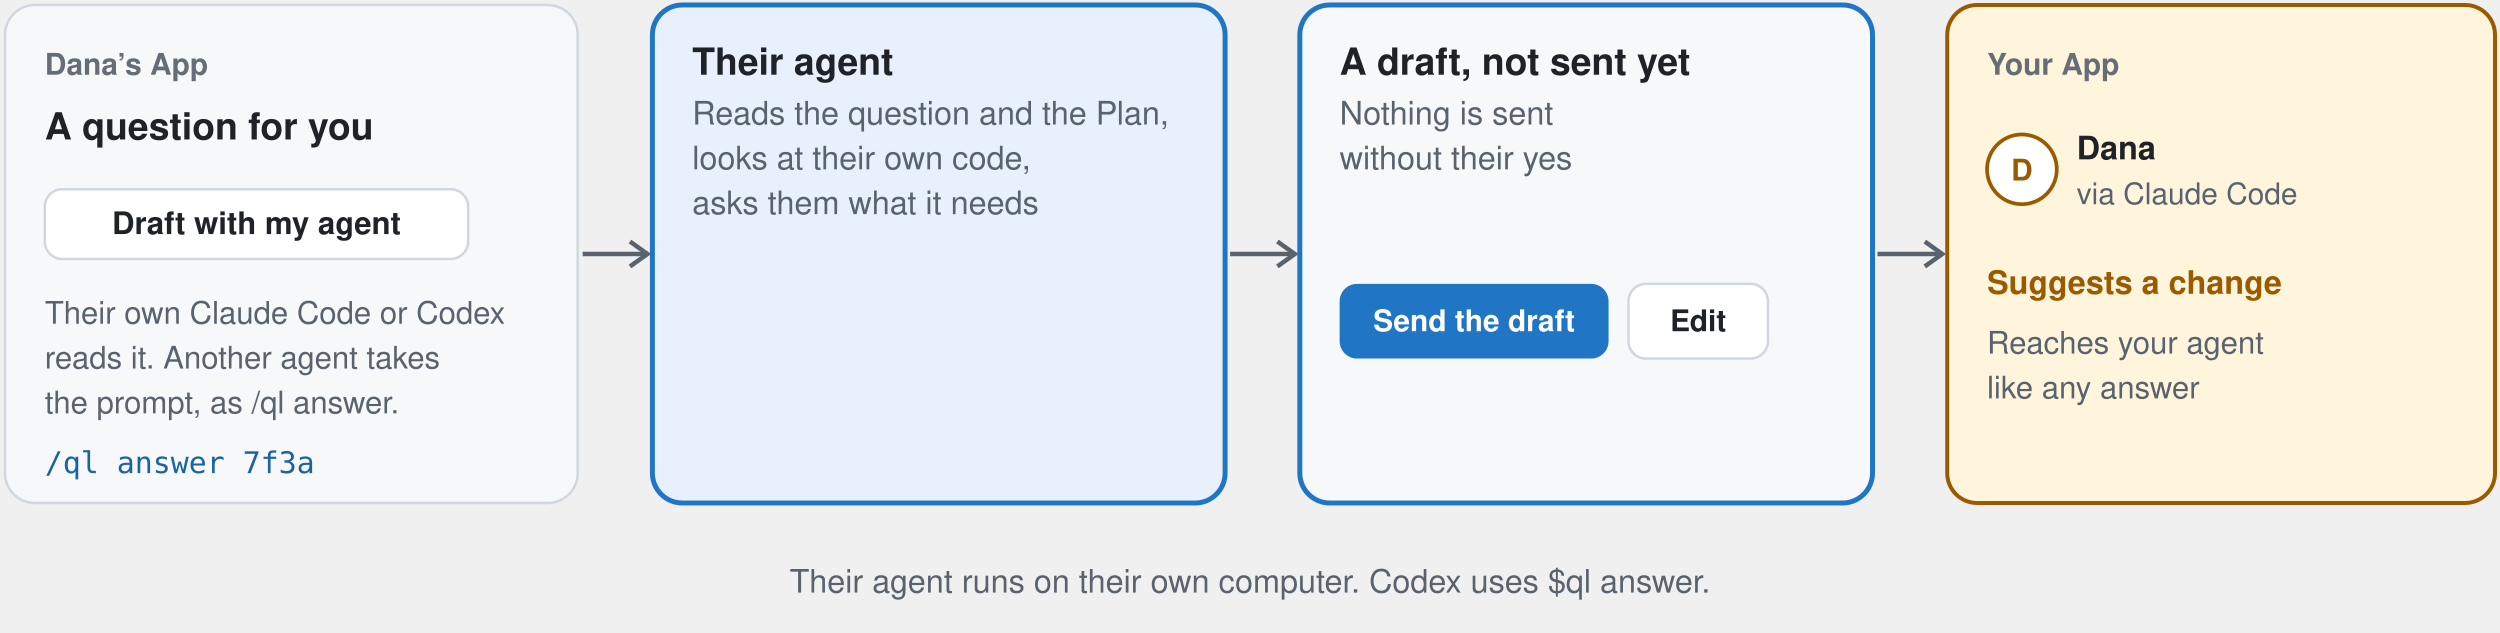
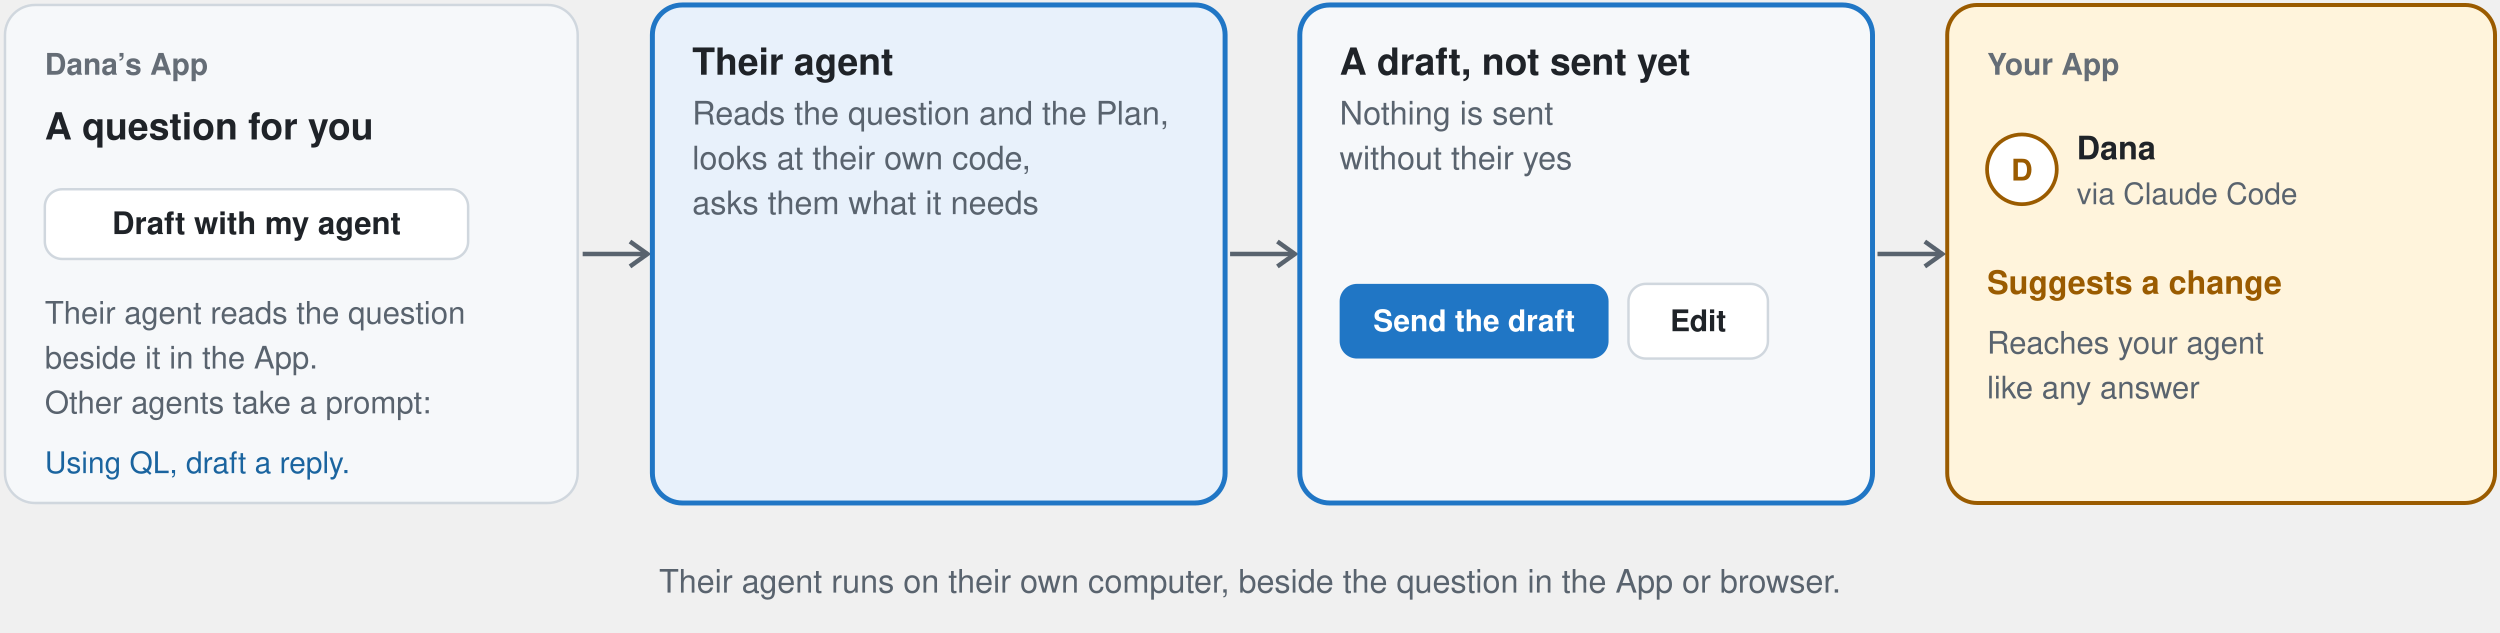
<svg xmlns="http://www.w3.org/2000/svg" style="background:#ffffff" width="1004" height="254" viewBox="-2 -2 1004 254" role="img" aria-label="A teammate answers with their own agent: it reads the question and the Plan, drafts an answer, sends it only after their yes, and your App shows it via that agent">
  <rect x="0" y="0" width="230" height="200" rx="12" fill="#f6f8fa" stroke="#d0d7de" stroke-width="1" />
  <text x="16" y="28" font-family="-apple-system, BlinkMacSystemFont, 'Segoe UI', 'Helvetica Neue', Helvetica, Arial, sans-serif" font-size="12" font-weight="600" fill="#656d76" text-anchor="start">Dana’s App</text>
  <text x="16" y="54" font-family="-apple-system, BlinkMacSystemFont, 'Segoe UI', 'Helvetica Neue', Helvetica, Arial, sans-serif" font-size="15" font-weight="650" fill="#1f2328" text-anchor="start">A question for you</text>
  <rect x="16" y="74" width="170" height="28" rx="7" fill="#ffffff" stroke="#d0d7de" />
  <text x="101.0" y="92.0" font-family="-apple-system, BlinkMacSystemFont, 'Segoe UI', 'Helvetica Neue', Helvetica, Arial, sans-serif" font-size="12.5" font-weight="600" fill="#1f2328" text-anchor="middle">Draft with my agent</text>
-   <text x="16" y="128" font-family="-apple-system, BlinkMacSystemFont, 'Segoe UI', 'Helvetica Neue', Helvetica, Arial, sans-serif" font-size="12.5" font-weight="400" fill="#59636e" text-anchor="start">Their own Claude Code or Codex</text>
-   <text x="16" y="146" font-family="-apple-system, BlinkMacSystemFont, 'Segoe UI', 'Helvetica Neue', Helvetica, Arial, sans-serif" font-size="12.5" font-weight="400" fill="#59636e" text-anchor="start">reads it. Another agent takes</text>
-   <text x="16" y="164" font-family="-apple-system, BlinkMacSystemFont, 'Segoe UI', 'Helvetica Neue', Helvetica, Arial, sans-serif" font-size="12.5" font-weight="400" fill="#59636e" text-anchor="start">the prompt, as /ql answer.</text>
-   <text x="16" y="188" font-family="ui-monospace, SFMono-Regular, Menlo, Consolas, monospace" font-size="12" font-weight="500" fill="#1a649f" text-anchor="start">/ql answer 7f3a</text>
+   <text x="16" y="128" font-family="-apple-system, BlinkMacSystemFont, 'Segoe UI', 'Helvetica Neue', Helvetica, Arial, sans-serif" font-size="12.5" font-weight="400" fill="#59636e" text-anchor="start">Their agent reads the question</text>
+   <text x="16" y="146" font-family="-apple-system, BlinkMacSystemFont, 'Segoe UI', 'Helvetica Neue', Helvetica, Arial, sans-serif" font-size="12.5" font-weight="400" fill="#59636e" text-anchor="start">beside it in the App.</text>
+   <text x="16" y="164" font-family="-apple-system, BlinkMacSystemFont, 'Segoe UI', 'Helvetica Neue', Helvetica, Arial, sans-serif" font-size="12.5" font-weight="400" fill="#59636e" text-anchor="start">Other agents take a prompt:</text>
+   <text x="16" y="188" font-family="-apple-system, BlinkMacSystemFont, 'Segoe UI', 'Helvetica Neue', Helvetica, Arial, sans-serif" font-size="12" font-weight="500" fill="#1a649f" text-anchor="start">Using QL, draft a reply.</text>
  <path d="M232 100 L258 100" stroke="#59636e" stroke-width="1.8" />
  <path d="M251 95 l7 5 l-7 5" fill="none" stroke="#59636e" stroke-width="1.8" />
  <rect x="260" y="0" width="230" height="200" rx="12" fill="#e8f1fb" stroke="#2076c5" stroke-width="2" />
  <text x="276" y="28" font-family="-apple-system, BlinkMacSystemFont, 'Segoe UI', 'Helvetica Neue', Helvetica, Arial, sans-serif" font-size="15" font-weight="650" fill="#1f2328" text-anchor="start">Their agent</text>
  <text x="276" y="48" font-family="-apple-system, BlinkMacSystemFont, 'Segoe UI', 'Helvetica Neue', Helvetica, Arial, sans-serif" font-size="13" font-weight="400" fill="#59636e" text-anchor="start">Reads the question and the Plan,</text>
  <text x="276" y="66" font-family="-apple-system, BlinkMacSystemFont, 'Segoe UI', 'Helvetica Neue', Helvetica, Arial, sans-serif" font-size="13" font-weight="400" fill="#59636e" text-anchor="start">looks at their own code,</text>
  <text x="276" y="84" font-family="-apple-system, BlinkMacSystemFont, 'Segoe UI', 'Helvetica Neue', Helvetica, Arial, sans-serif" font-size="13" font-weight="400" fill="#59636e" text-anchor="start">asks them what it needs</text>
  <path d="M492 100 L518 100" stroke="#59636e" stroke-width="1.8" />
  <path d="M511 95 l7 5 l-7 5" fill="none" stroke="#59636e" stroke-width="1.8" />
  <rect x="520" y="0" width="230" height="200" rx="12" fill="#f6f8fa" stroke="#2076c5" stroke-width="2" />
  <text x="536" y="28" font-family="-apple-system, BlinkMacSystemFont, 'Segoe UI', 'Helvetica Neue', Helvetica, Arial, sans-serif" font-size="15" font-weight="650" fill="#1f2328" text-anchor="start">A draft, not sent yet</text>
  <text x="536" y="48" font-family="-apple-system, BlinkMacSystemFont, 'Segoe UI', 'Helvetica Neue', Helvetica, Arial, sans-serif" font-size="13" font-weight="400" fill="#59636e" text-anchor="start">Nothing is sent</text>
  <text x="536" y="66" font-family="-apple-system, BlinkMacSystemFont, 'Segoe UI', 'Helvetica Neue', Helvetica, Arial, sans-serif" font-size="13" font-weight="400" fill="#59636e" text-anchor="start">without their yes</text>
  <rect x="536" y="112" width="108" height="30" rx="7" fill="#2076c5" />
  <text x="590.0" y="131.0" font-family="-apple-system, BlinkMacSystemFont, 'Segoe UI', 'Helvetica Neue', Helvetica, Arial, sans-serif" font-size="12" font-weight="650" fill="#ffffff" text-anchor="middle">Send the draft</text>
  <rect x="652" y="112" width="56" height="30" rx="7" fill="#ffffff" stroke="#d0d7de" />
  <text x="680.0" y="131.0" font-family="-apple-system, BlinkMacSystemFont, 'Segoe UI', 'Helvetica Neue', Helvetica, Arial, sans-serif" font-size="12" font-weight="600" fill="#1f2328" text-anchor="middle">Edit</text>
  <path d="M752 100 L778 100" stroke="#59636e" stroke-width="1.8" />
  <path d="M771 95 l7 5 l-7 5" fill="none" stroke="#59636e" stroke-width="1.8" />
  <rect x="780" y="0" width="220" height="200" rx="12" fill="#fff4dc" stroke="#9a5b00" stroke-width="1.6" />
  <text x="796" y="28" font-family="-apple-system, BlinkMacSystemFont, 'Segoe UI', 'Helvetica Neue', Helvetica, Arial, sans-serif" font-size="12" font-weight="600" fill="#656d76" text-anchor="start">Your App</text>
  <circle cx="810" cy="66" r="14" fill="#ffffff" stroke="#9a5b00" stroke-width="1.5" />
  <text x="810" y="70.5" font-family="-apple-system, BlinkMacSystemFont, 'Segoe UI', 'Helvetica Neue', Helvetica, Arial, sans-serif" font-size="12" font-weight="700" fill="#9a5b00" text-anchor="middle">D</text>
  <text x="832" y="62" font-family="-apple-system, BlinkMacSystemFont, 'Segoe UI', 'Helvetica Neue', Helvetica, Arial, sans-serif" font-size="13" font-weight="650" fill="#1f2328" text-anchor="start">Dana</text>
  <text x="832" y="80" font-family="-apple-system, BlinkMacSystemFont, 'Segoe UI', 'Helvetica Neue', Helvetica, Arial, sans-serif" font-size="12" font-weight="500" fill="#59636e" text-anchor="start">via Claude Code</text>
  <text x="796" y="116" font-family="-apple-system, BlinkMacSystemFont, 'Segoe UI', 'Helvetica Neue', Helvetica, Arial, sans-serif" font-size="13" font-weight="600" fill="#9a5b00" text-anchor="start">Suggests a change</text>
  <text x="796" y="140" font-family="-apple-system, BlinkMacSystemFont, 'Segoe UI', 'Helvetica Neue', Helvetica, Arial, sans-serif" font-size="12.5" font-weight="400" fill="#59636e" text-anchor="start">Reaches your agent</text>
  <text x="796" y="158" font-family="-apple-system, BlinkMacSystemFont, 'Segoe UI', 'Helvetica Neue', Helvetica, Arial, sans-serif" font-size="12.5" font-weight="400" fill="#59636e" text-anchor="start">like any answer</text>
-   <text x="500.0" y="236" font-family="-apple-system, BlinkMacSystemFont, 'Segoe UI', 'Helvetica Neue', Helvetica, Arial, sans-serif" font-size="13" font-weight="400" fill="#59636e" text-anchor="middle">Their agent runs on their own computer. Codex uses $ql answer.</text>
+   <text x="500.0" y="236" font-family="-apple-system, BlinkMacSystemFont, 'Segoe UI', 'Helvetica Neue', Helvetica, Arial, sans-serif" font-size="13" font-weight="400" fill="#59636e" text-anchor="middle">Their agent runs on their own computer, beside the question in the App or browser.</text>
</svg>
